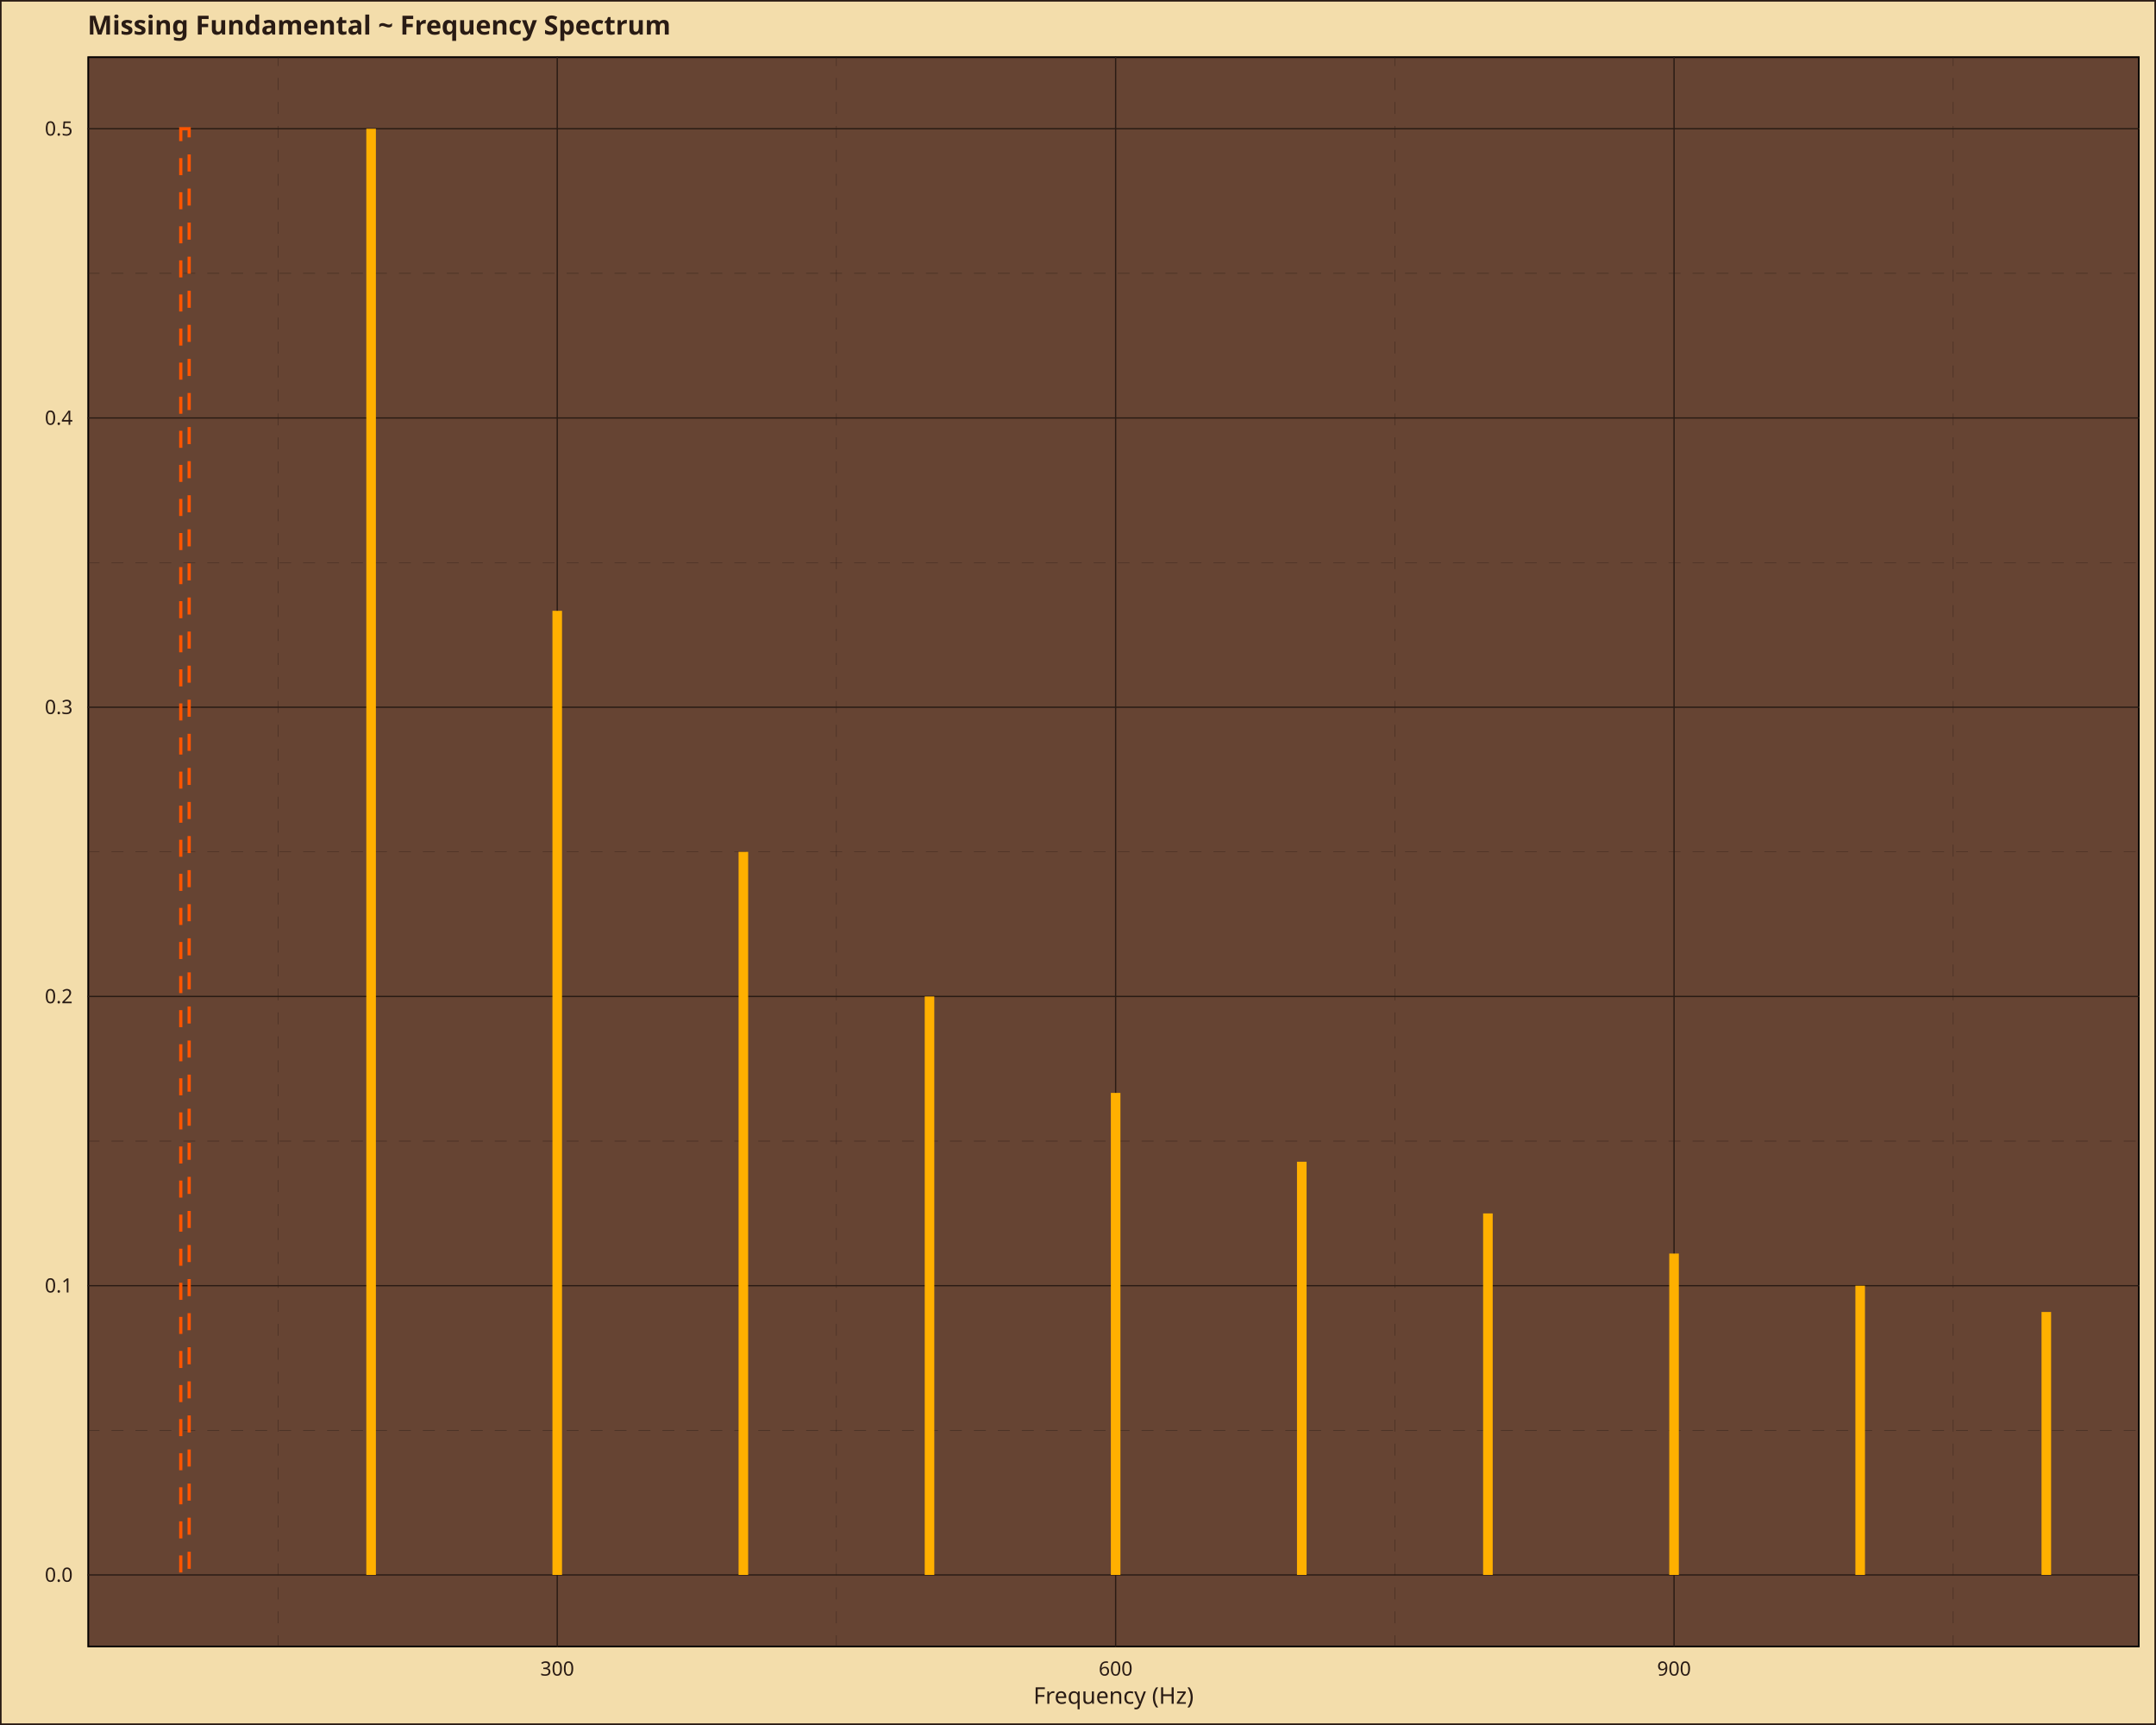
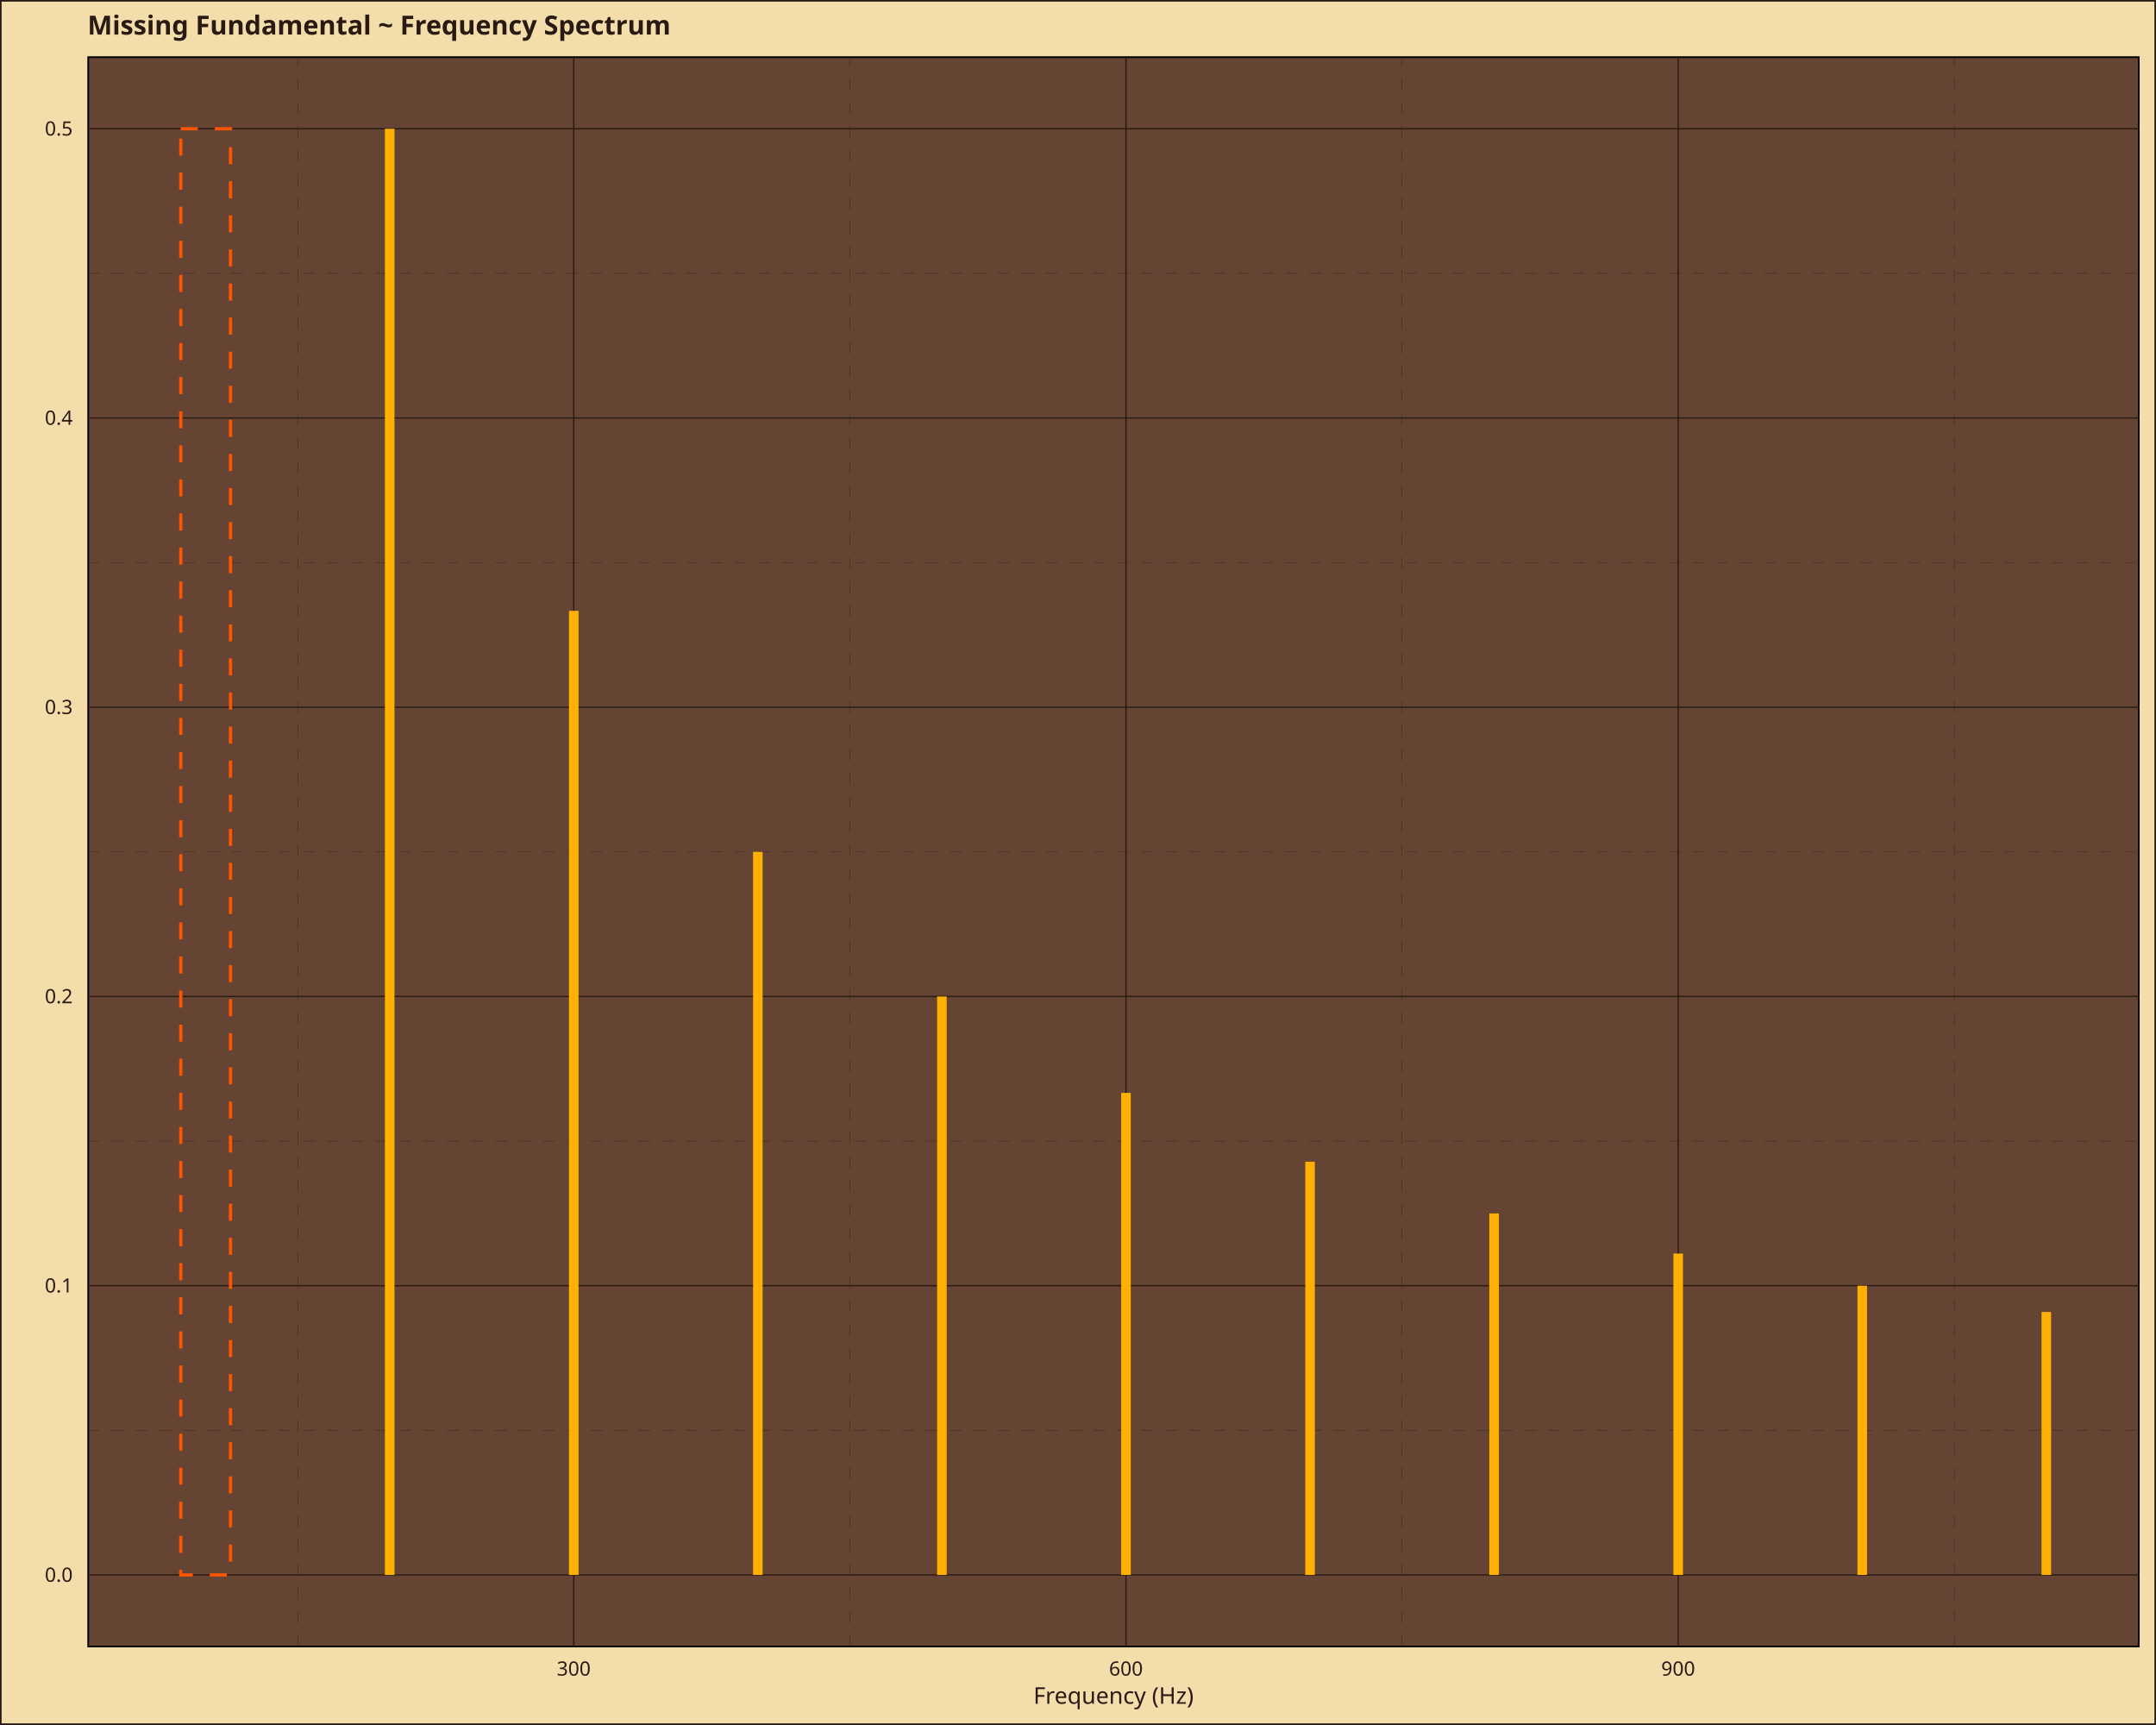
<svg xmlns="http://www.w3.org/2000/svg" class="svglite" data-engine-version="2.0" width="720.00pt" height="576.00pt" viewBox="0 0 720.00 576.00">
  <defs>
    <style type="text/css">
    .svglite line, .svglite polyline, .svglite polygon, .svglite path, .svglite rect, .svglite circle {
      fill: none;
      stroke: #000000;
      stroke-linecap: round;
      stroke-linejoin: round;
      stroke-miterlimit: 10.00;
    }
  </style>
  </defs>
  <rect width="100%" height="100%" style="stroke: none; fill: #FFFFFF;" />
  <defs>
    <clipPath id="cpMC4wMHw3MjAuMDB8MC4wMHw1NzYuMDA=">
      <rect x="0.00" y="0.00" width="720.00" height="576.00" />
    </clipPath>
  </defs>
  <g clip-path="url(#cpMC4wMHw3MjAuMDB8MC4wMHw1NzYuMDA=)">
    <rect x="0" y="0.00" width="720.00" height="576.00" style="stroke-width: 1.07; stroke: #291B14; fill: #F3DDAB;" />
  </g>
  <defs>
    <clipPath id="cpMjkuMjJ8NzE0LjUyfDE4Ljg0fDU1MC4wNA==">
      <rect x="29.22" y="18.84" width="685.30" height="531.20" />
    </clipPath>
  </defs>
  <g clip-path="url(#cpMjkuMjJ8NzE0LjUyfDE4Ljg0fDU1MC4wNA==)">
    <rect x="29.22" y="18.84" width="685.30" height="531.20" style="stroke-width: 1.07; fill: #664433;" />
    <polyline points="29.22,477.60 714.52,477.60 " style="stroke-width: 0.11; stroke: #291B14; stroke-dasharray: 4.00,4.00; stroke-linecap: butt;" />
    <polyline points="29.22,381.02 714.52,381.02 " style="stroke-width: 0.11; stroke: #291B14; stroke-dasharray: 4.00,4.00; stroke-linecap: butt;" />
    <polyline points="29.22,284.44 714.52,284.44 " style="stroke-width: 0.11; stroke: #291B14; stroke-dasharray: 4.00,4.00; stroke-linecap: butt;" />
    <polyline points="29.22,187.86 714.52,187.86 " style="stroke-width: 0.11; stroke: #291B14; stroke-dasharray: 4.00,4.00; stroke-linecap: butt;" />
    <polyline points="29.22,91.28 714.52,91.28 " style="stroke-width: 0.11; stroke: #291B14; stroke-dasharray: 4.00,4.00; stroke-linecap: butt;" />
-     <polyline points="92.85,550.04 92.85,18.84 " style="stroke-width: 0.11; stroke: #291B14; stroke-dasharray: 4.00,4.00; stroke-linecap: butt;" />
-     <polyline points="279.33,550.04 279.33,18.84 " style="stroke-width: 0.11; stroke: #291B14; stroke-dasharray: 4.00,4.00; stroke-linecap: butt;" />
-     <polyline points="465.81,550.04 465.81,18.84 " style="stroke-width: 0.11; stroke: #291B14; stroke-dasharray: 4.00,4.00; stroke-linecap: butt;" />
-     <polyline points="652.29,550.04 652.29,18.84 " style="stroke-width: 0.11; stroke: #291B14; stroke-dasharray: 4.00,4.00; stroke-linecap: butt;" />
+     <polyline points="99.41,550.04 99.41,18.84 " style="stroke-width: 0.11; stroke: #291B14; stroke-dasharray: 4.00,4.00; stroke-linecap: butt;" />
+     <polyline points="283.82,550.04 283.82,18.84 " style="stroke-width: 0.11; stroke: #291B14; stroke-dasharray: 4.00,4.00; stroke-linecap: butt;" />
+     <polyline points="468.23,550.04 468.23,18.84 " style="stroke-width: 0.11; stroke: #291B14; stroke-dasharray: 4.00,4.00; stroke-linecap: butt;" />
+     <polyline points="652.64,550.04 652.64,18.84 " style="stroke-width: 0.11; stroke: #291B14; stroke-dasharray: 4.00,4.00; stroke-linecap: butt;" />
    <polyline points="29.22,525.89 714.52,525.89 " style="stroke-width: 0.43; stroke: #291B14; stroke-linecap: butt;" />
    <polyline points="29.22,429.31 714.52,429.31 " style="stroke-width: 0.43; stroke: #291B14; stroke-linecap: butt;" />
    <polyline points="29.22,332.73 714.52,332.73 " style="stroke-width: 0.43; stroke: #291B14; stroke-linecap: butt;" />
    <polyline points="29.22,236.15 714.52,236.15 " style="stroke-width: 0.43; stroke: #291B14; stroke-linecap: butt;" />
    <polyline points="29.22,139.57 714.52,139.57 " style="stroke-width: 0.43; stroke: #291B14; stroke-linecap: butt;" />
    <polyline points="29.22,42.99 714.52,42.99 " style="stroke-width: 0.43; stroke: #291B14; stroke-linecap: butt;" />
-     <polyline points="186.09,550.04 186.09,18.84 " style="stroke-width: 0.43; stroke: #291B14; stroke-linecap: butt;" />
-     <polyline points="372.57,550.04 372.57,18.84 " style="stroke-width: 0.43; stroke: #291B14; stroke-linecap: butt;" />
-     <polyline points="559.05,550.04 559.05,18.84 " style="stroke-width: 0.43; stroke: #291B14; stroke-linecap: butt;" />
-     <line x1="123.93" y1="42.99" x2="123.93" y2="525.89" style="stroke-width: 3.20; stroke: #FFB000; stroke-linecap: butt;" />
-     <line x1="186.09" y1="203.96" x2="186.09" y2="525.89" style="stroke-width: 3.20; stroke: #FFB000; stroke-linecap: butt;" />
-     <line x1="248.25" y1="284.44" x2="248.25" y2="525.89" style="stroke-width: 3.20; stroke: #FFB000; stroke-linecap: butt;" />
-     <line x1="310.41" y1="332.73" x2="310.41" y2="525.89" style="stroke-width: 3.20; stroke: #FFB000; stroke-linecap: butt;" />
-     <line x1="372.57" y1="364.93" x2="372.57" y2="525.89" style="stroke-width: 3.20; stroke: #FFB000; stroke-linecap: butt;" />
-     <line x1="434.73" y1="387.92" x2="434.73" y2="525.89" style="stroke-width: 3.20; stroke: #FFB000; stroke-linecap: butt;" />
-     <line x1="496.89" y1="405.17" x2="496.89" y2="525.89" style="stroke-width: 3.20; stroke: #FFB000; stroke-linecap: butt;" />
-     <line x1="559.05" y1="418.58" x2="559.05" y2="525.89" style="stroke-width: 3.20; stroke: #FFB000; stroke-linecap: butt;" />
-     <line x1="621.21" y1="429.31" x2="621.21" y2="525.89" style="stroke-width: 3.20; stroke: #FFB000; stroke-linecap: butt;" />
+     <polyline points="191.61,550.04 191.61,18.84 " style="stroke-width: 0.43; stroke: #291B14; stroke-linecap: butt;" />
+     <polyline points="376.02,550.04 376.02,18.84 " style="stroke-width: 0.43; stroke: #291B14; stroke-linecap: butt;" />
+     <polyline points="560.43,550.04 560.43,18.84 " style="stroke-width: 0.43; stroke: #291B14; stroke-linecap: butt;" />
+     <line x1="130.14" y1="42.99" x2="130.14" y2="525.89" style="stroke-width: 3.20; stroke: #FFB000; stroke-linecap: butt;" />
+     <line x1="191.61" y1="203.96" x2="191.61" y2="525.89" style="stroke-width: 3.20; stroke: #FFB000; stroke-linecap: butt;" />
+     <line x1="253.08" y1="284.44" x2="253.08" y2="525.89" style="stroke-width: 3.20; stroke: #FFB000; stroke-linecap: butt;" />
+     <line x1="314.55" y1="332.73" x2="314.55" y2="525.89" style="stroke-width: 3.20; stroke: #FFB000; stroke-linecap: butt;" />
+     <line x1="376.02" y1="364.93" x2="376.02" y2="525.89" style="stroke-width: 3.20; stroke: #FFB000; stroke-linecap: butt;" />
+     <line x1="437.49" y1="387.92" x2="437.49" y2="525.89" style="stroke-width: 3.20; stroke: #FFB000; stroke-linecap: butt;" />
+     <line x1="498.96" y1="405.17" x2="498.96" y2="525.89" style="stroke-width: 3.20; stroke: #FFB000; stroke-linecap: butt;" />
+     <line x1="560.43" y1="418.58" x2="560.43" y2="525.89" style="stroke-width: 3.20; stroke: #FFB000; stroke-linecap: butt;" />
+     <line x1="621.90" y1="429.31" x2="621.90" y2="525.89" style="stroke-width: 3.20; stroke: #FFB000; stroke-linecap: butt;" />
    <line x1="683.37" y1="438.09" x2="683.37" y2="525.89" style="stroke-width: 3.20; stroke: #FFB000; stroke-linecap: butt;" />
-     <rect x="60.37" y="42.99" width="2.80" height="482.91" style="stroke-width: 1.07; stroke: #FF5500; stroke-dasharray: 5.69,5.69; stroke-linecap: butt; stroke-linejoin: miter;" />
+     <rect x="60.37" y="42.99" width="16.60" height="482.91" style="stroke-width: 1.07; stroke: #FF5500; stroke-dasharray: 5.69,5.69; stroke-linecap: butt; stroke-linejoin: miter;" />
  </g>
  <g clip-path="url(#cpMC4wMHw3MjAuMDB8MC4wMHw1NzYuMDA=)">
    <text x="24.29" y="528.17" text-anchor="end" style="font-size: 6.60px; fill: #291B14; font-family: sans;" textLength="9.18px" lengthAdjust="spacingAndGlyphs">0.0</text>
    <text x="24.29" y="431.58" text-anchor="end" style="font-size: 6.60px; fill: #291B14; font-family: sans;" textLength="9.18px" lengthAdjust="spacingAndGlyphs">0.1</text>
    <text x="24.29" y="335.00" text-anchor="end" style="font-size: 6.60px; fill: #291B14; font-family: sans;" textLength="9.18px" lengthAdjust="spacingAndGlyphs">0.2</text>
    <text x="24.29" y="238.42" text-anchor="end" style="font-size: 6.60px; fill: #291B14; font-family: sans;" textLength="9.18px" lengthAdjust="spacingAndGlyphs">0.3</text>
    <text x="24.29" y="141.84" text-anchor="end" style="font-size: 6.60px; fill: #291B14; font-family: sans;" textLength="9.18px" lengthAdjust="spacingAndGlyphs">0.4</text>
    <text x="24.29" y="45.26" text-anchor="end" style="font-size: 6.60px; fill: #291B14; font-family: sans;" textLength="9.18px" lengthAdjust="spacingAndGlyphs">0.5</text>
-     <text x="186.09" y="559.51" text-anchor="middle" style="font-size: 6.60px; fill: #291B14; font-family: sans;" textLength="11.01px" lengthAdjust="spacingAndGlyphs">300</text>
-     <text x="372.57" y="559.51" text-anchor="middle" style="font-size: 6.60px; fill: #291B14; font-family: sans;" textLength="11.01px" lengthAdjust="spacingAndGlyphs">600</text>
-     <text x="559.05" y="559.51" text-anchor="middle" style="font-size: 6.60px; fill: #291B14; font-family: sans;" textLength="11.01px" lengthAdjust="spacingAndGlyphs">900</text>
+     <text x="191.61" y="559.51" text-anchor="middle" style="font-size: 6.60px; fill: #291B14; font-family: sans;" textLength="11.01px" lengthAdjust="spacingAndGlyphs">300</text>
+     <text x="376.02" y="559.51" text-anchor="middle" style="font-size: 6.60px; fill: #291B14; font-family: sans;" textLength="11.01px" lengthAdjust="spacingAndGlyphs">600</text>
+     <text x="560.43" y="559.51" text-anchor="middle" style="font-size: 6.60px; fill: #291B14; font-family: sans;" textLength="11.01px" lengthAdjust="spacingAndGlyphs">900</text>
    <text x="371.87" y="568.92" text-anchor="middle" style="font-size: 7.70px; fill: #291B14; font-family: sans;" textLength="53.07px" lengthAdjust="spacingAndGlyphs">Frequency (Hz)</text>
    <text x="29.22" y="11.54" style="font-size: 8.80px; font-weight: bold; fill: #291B14; font-family: sans;" textLength="175.38px" lengthAdjust="spacingAndGlyphs">Missing Fundamental ~ Frequency Spectrum</text>
  </g>
</svg>
